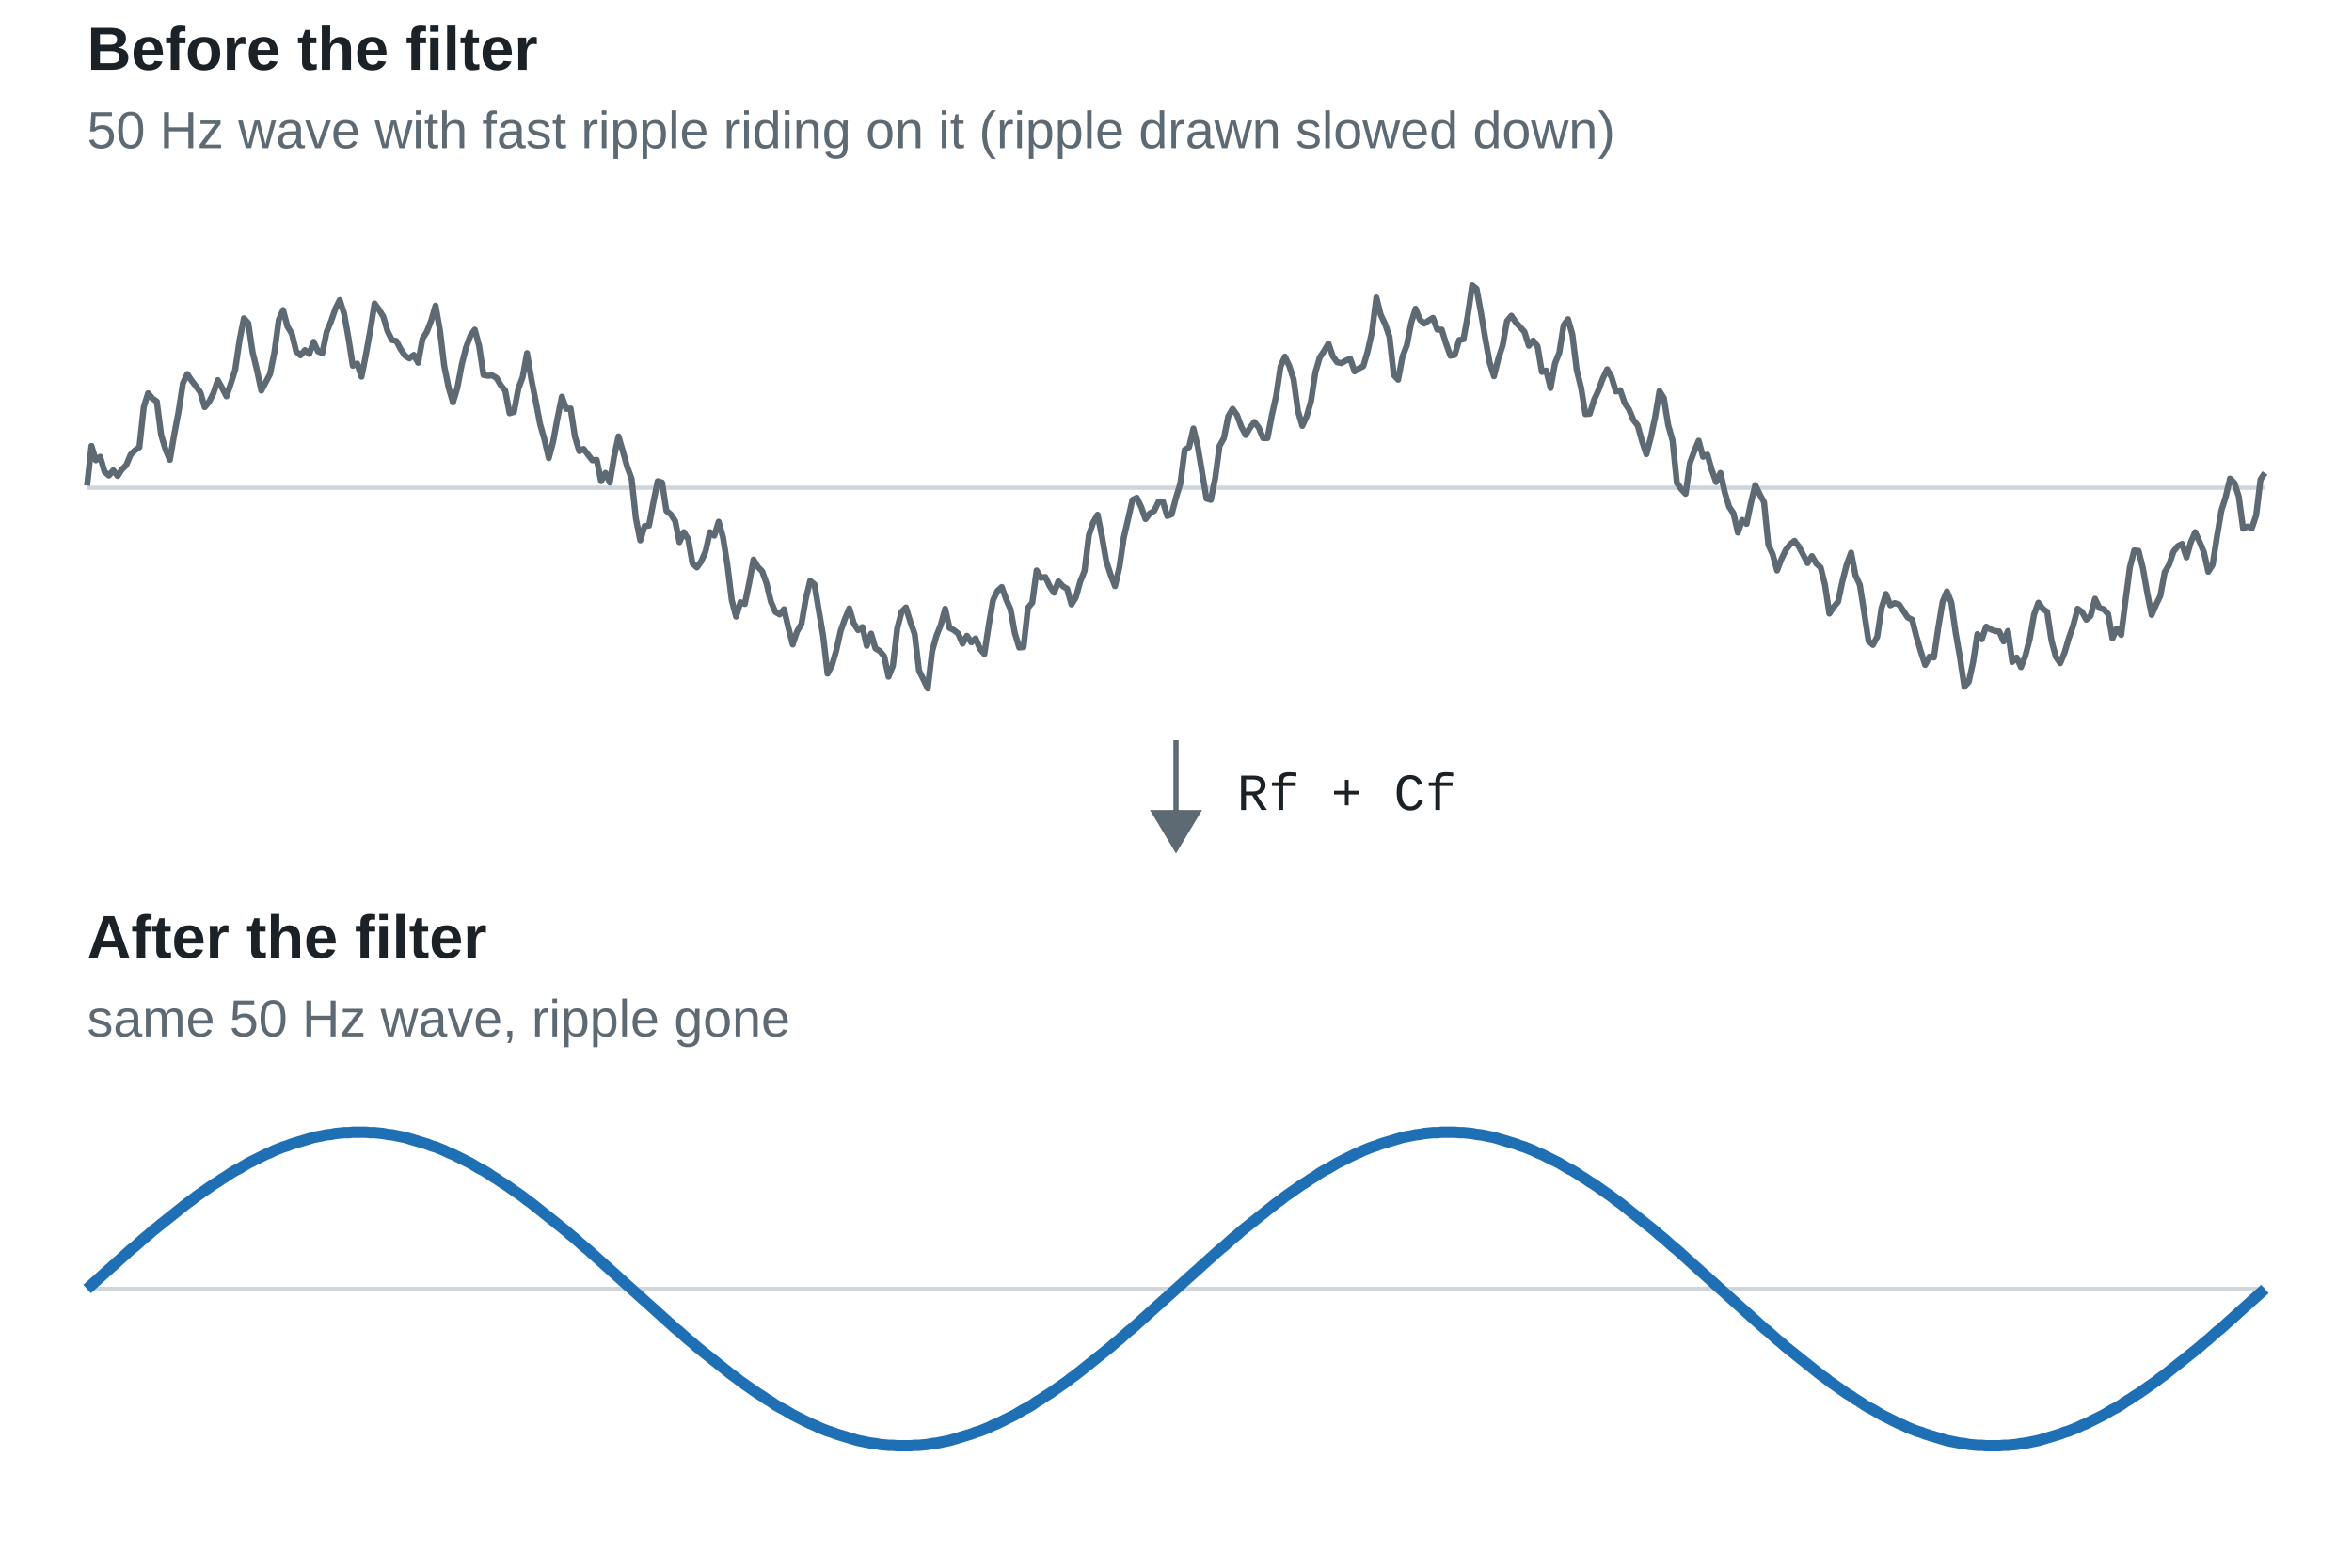
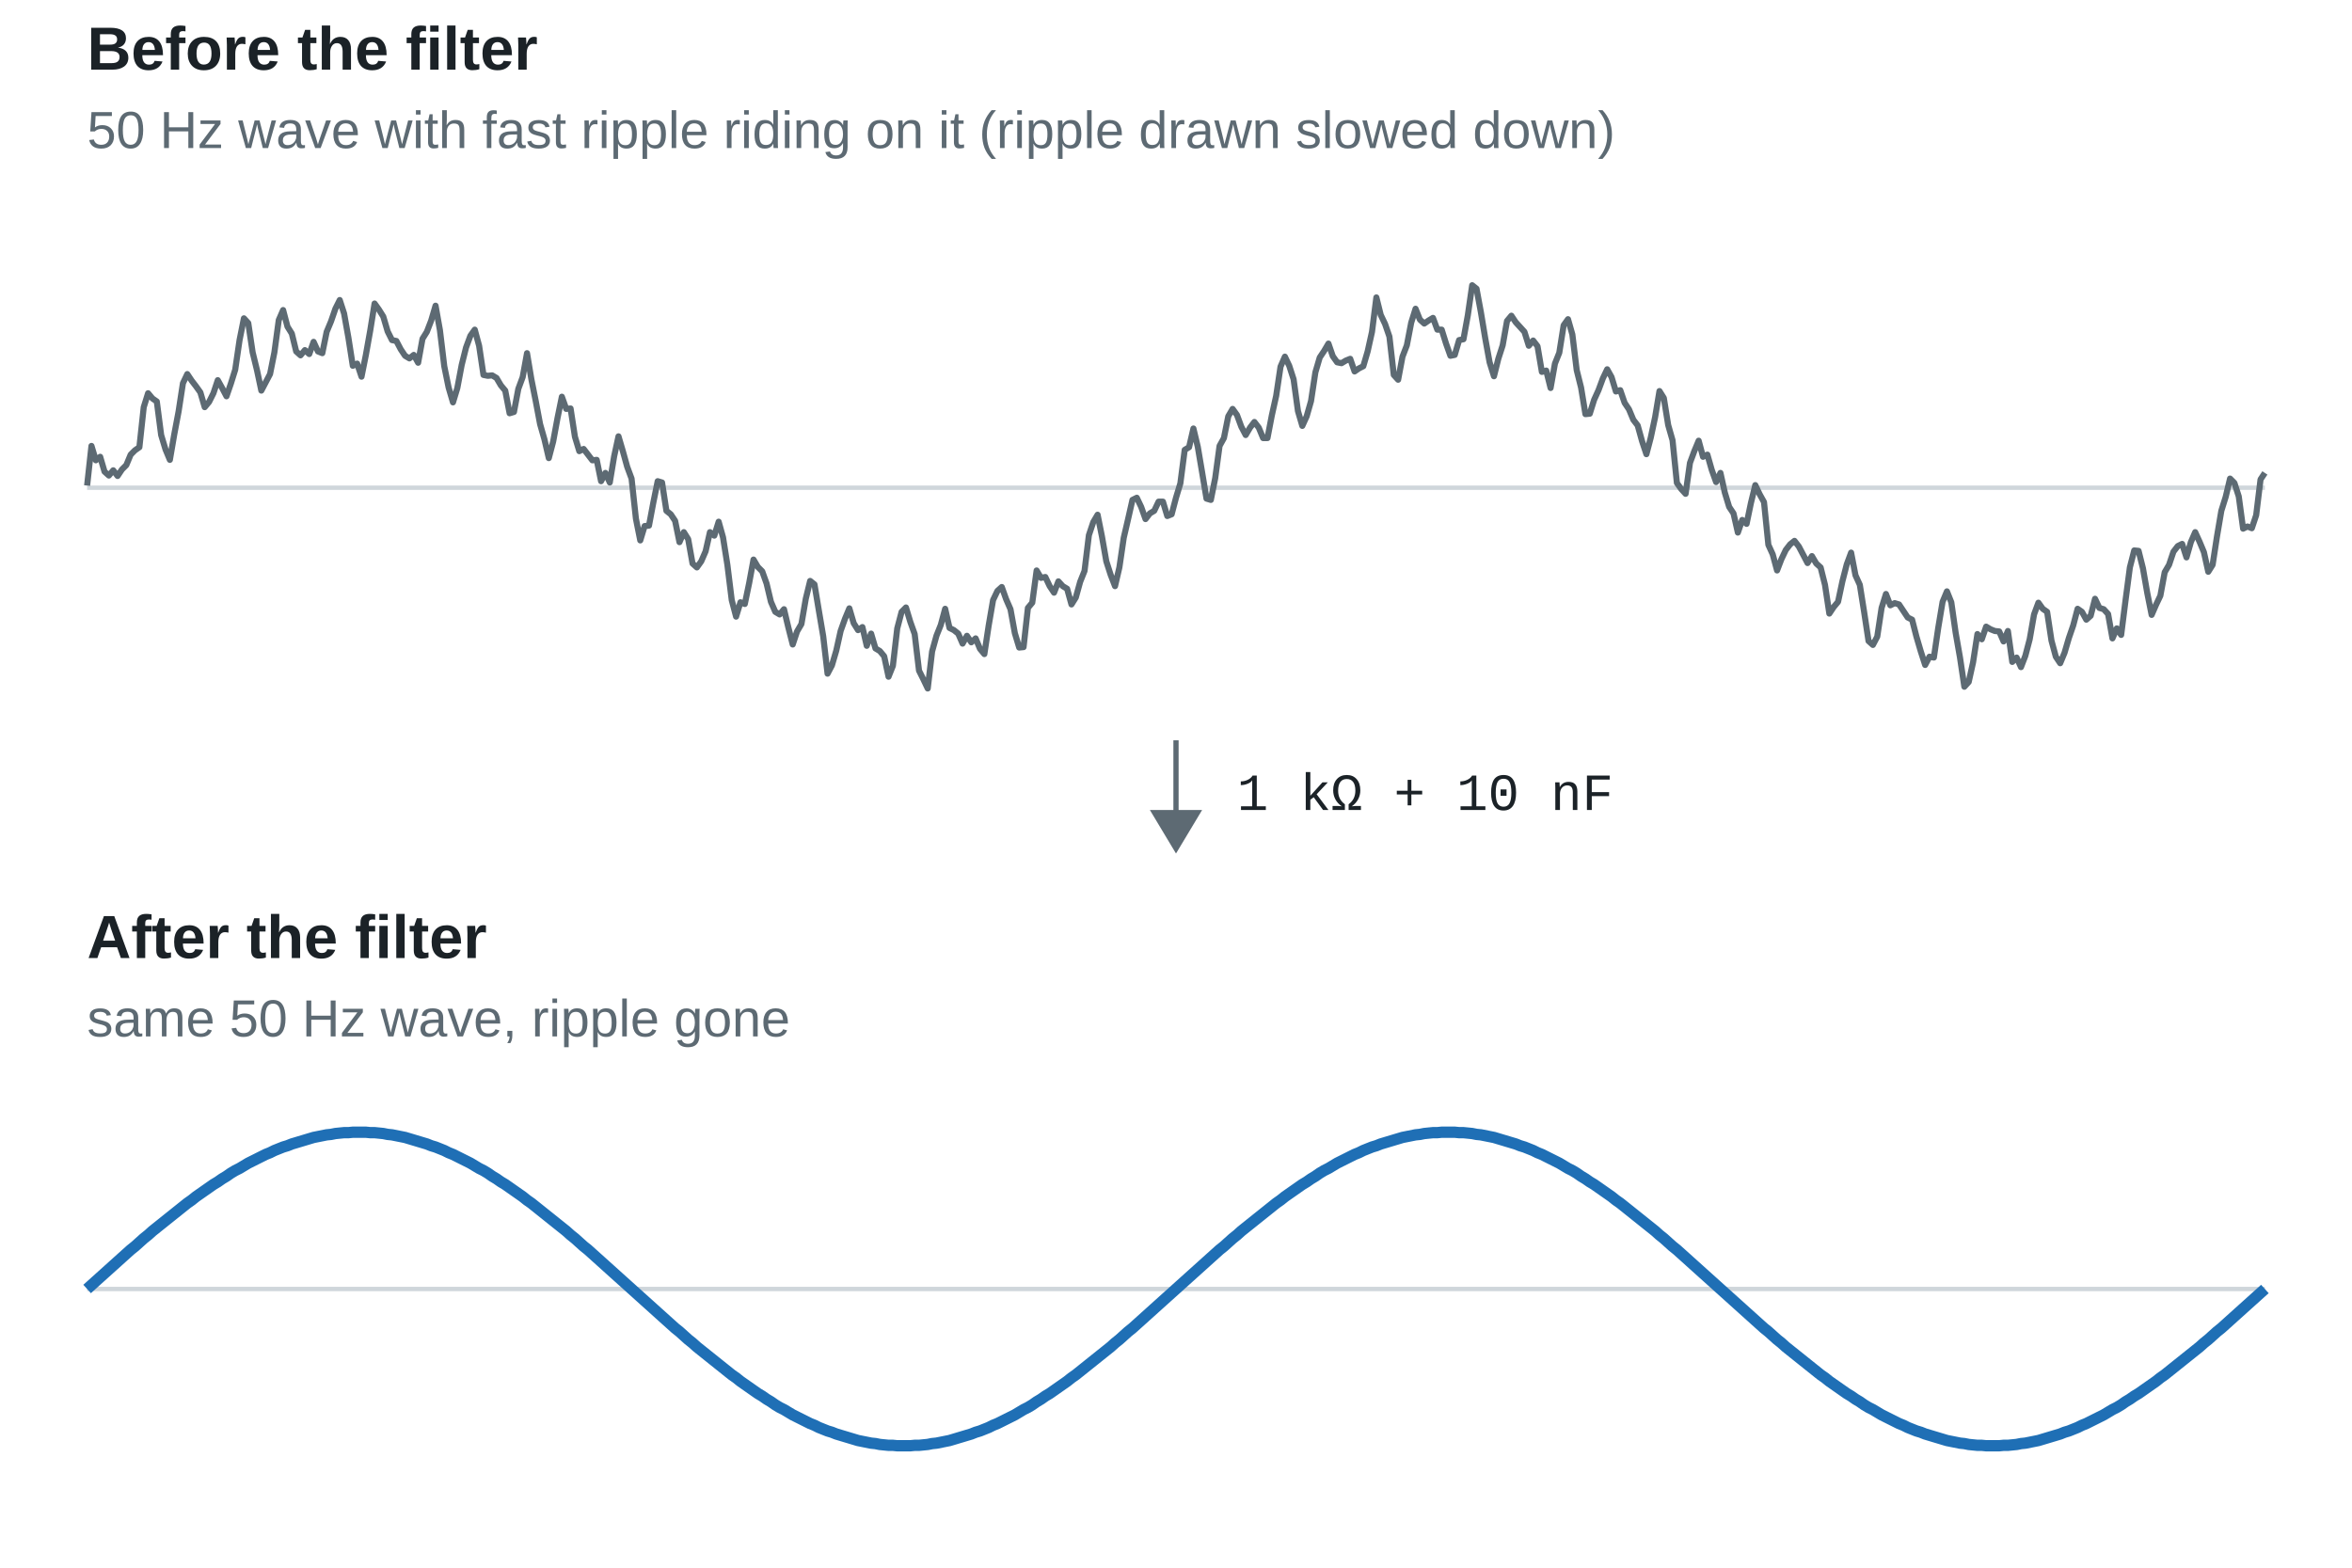
<svg xmlns="http://www.w3.org/2000/svg" viewBox="20 20 540 360" width="2160" height="1440">
  <style>
.zone-m{fill:#c2362b;fill-opacity:.06}
.zone-l{fill:#1f6fb5;fill-opacity:.05}
.wm,.ws,.wp,.wd{fill:none;stroke-width:2.2;stroke-linecap:round;stroke-linejoin:round}
.wm{stroke:#c2362b}.ws{stroke:#1f6fb5}.wp{stroke:#a9650a}.wd{stroke:#5d6a73;stroke-width:1.8}
.part{fill:#fff;stroke:#1b2227;stroke-width:1.6}
.block{fill:#fff;stroke:#1b2227;stroke-width:1.8}
.thin{fill:none;stroke:#1b2227;stroke-width:1.6;stroke-linecap:round}
.gnd{fill:none;stroke:#1f6fb5;stroke-width:1.8;stroke-linecap:round}
.barrier{stroke:#1b2227;stroke-width:1.4;stroke-dasharray:7 5}
.dot-m{fill:#c2362b}.dot-s{fill:#1f6fb5}.dot-p{fill:#a9650a}
.a-m{fill:#c2362b}.a-s{fill:#1f6fb5}.a-p{fill:#a9650a}.a-d{fill:#5d6a73}
text{fill:#1b2227;font-family:'Liberation Sans',Arial,sans-serif;font-size:13px}
.b{font-weight:700;font-size:14px}
.mono{font-family:'Liberation Mono','Courier New',monospace;font-size:12px}
.dim{fill:#5d6a73;font-size:12px}
.zone-label{fill:#5d6a73;font-size:12px;letter-spacing:.08em;font-weight:700}
.tm{fill:#c2362b}.ts{fill:#1f6fb5}.tp{fill:#a9650a}
.core{fill:#cfd6db;stroke:#1b2227;stroke-width:1.6;fill-rule:evenodd}
.turn{stroke:#1f6fb5;stroke-width:3;stroke-linecap:round;fill:none}
.flux{fill:none;stroke:#5d6a73;stroke-width:2;stroke-dasharray:6 5}
.badge{fill:#1b2227}
.badge-t{fill:#fff;font-weight:700;font-size:12px;text-anchor:middle}
.grid{stroke:#cfd6db;stroke-width:1;fill:none}
.axis{stroke:#5d6a73;stroke-width:1.2;fill:none}
.curve{fill:none;stroke:#1f6fb5;stroke-width:2.6}
.wave-in{fill:none;stroke:#5d6a73;stroke-width:1.4;stroke-linejoin:round}
.wave-out{fill:none;stroke:#1f6fb5;stroke-width:2.6}
.band-sig{fill:#1f6fb5;fill-opacity:.13}
.band-noise{fill:#c2362b;fill-opacity:.10}
.vline{stroke:#1b2227;stroke-width:1.2;stroke-dasharray:4 4;fill:none}
</style>
  <rect x="-200" y="-200" width="1800" height="1400" fill="#ffffff" />
  <text x="40" y="36" class="b">Before the filter</text>
  <text x="40" y="54" class="dim">50 Hz wave with fast ripple riding on it (ripple drawn slowed down)</text>
  <line class="grid" x1="40" y1="132" x2="540" y2="132" />
  <path class="wave-in" d="M40 131.5 L41 122.4 L42 125.7 L43 124.9 L44 128.3 L45 129.2 L46 128.0 L47 129.3 L48 127.8 L49 126.8 L50 124.4 L51 123.4 L52 122.7 L53 113.5 L54 110.3 L55 111.5 L56 112.2 L57 119.9 L58 123.2 L59 125.6 L60 119.8 L61 114.5 L62 108.0 L63 105.9 L64 107.4 L65 108.7 L66 110.1 L67 113.5 L68 112.3 L69 110.3 L70 107.3 L71 109.1 L72 111.0 L73 108.1 L74 104.9 L75 98.1 L76 93.1 L77 94.2 L78 100.9 L79 105.0 L80 109.7 L81 107.8 L82 105.9 L83 100.9 L84 93.5 L85 91.2 L86 95.0 L87 96.6 L88 100.7 L89 101.6 L90 100.4 L91 101.3 L92 98.5 L93 100.7 L94 101.1 L95 96.2 L96 93.8 L97 90.9 L98 88.9 L99 92.0 L100 97.6 L101 104.0 L102 103.5 L103 106.5 L104 101.5 L105 95.9 L106 89.7 L107 91.1 L108 92.7 L109 96.1 L110 98.1 L111 98.3 L112 100.2 L113 101.7 L114 102.3 L115 101.5 L116 103.3 L117 97.8 L118 96.2 L119 93.6 L120 90.2 L121 95.8 L122 104.1 L123 109.0 L124 112.4 L125 109.1 L126 103.8 L127 99.8 L128 97.1 L129 95.7 L130 99.4 L131 106.1 L132 106.3 L133 106.2 L134 106.8 L135 108.5 L136 109.7 L137 114.9 L138 114.6 L139 109.3 L140 106.6 L141 101.1 L142 107.1 L143 112.1 L144 117.4 L145 120.9 L146 125.2 L147 121.4 L148 116.0 L149 111.1 L150 113.9 L151 113.8 L152 120.3 L153 123.6 L154 123.1 L155 124.4 L156 125.7 L157 125.6 L158 130.5 L159 128.6 L160 130.8 L161 124.8 L162 120.2 L163 123.6 L164 127.2 L165 129.9 L166 139.1 L167 144.1 L168 140.8 L169 140.7 L170 135.4 L171 130.5 L172 130.8 L173 137.3 L174 138.1 L175 139.6 L176 144.5 L177 142.2 L178 143.8 L179 149.4 L180 150.3 L181 148.9 L182 146.6 L183 142.2 L184 143.0 L185 139.8 L186 143.4 L187 149.7 L188 157.8 L189 161.6 L190 158.3 L191 158.7 L192 153.9 L193 148.5 L194 150.2 L195 151.2 L196 154.0 L197 158.2 L198 160.5 L199 161.1 L200 159.9 L201 164.1 L202 168.0 L203 165.0 L204 163.3 L205 157.5 L206 153.4 L207 154.2 L208 160.2 L209 166.1 L210 174.7 L211 172.8 L212 169.4 L213 164.9 L214 162.1 L215 159.7 L216 163.1 L217 164.7 L218 164.0 L219 168.3 L220 165.5 L221 168.9 L222 169.5 L223 170.7 L224 175.4 L225 172.9 L226 164.3 L227 160.5 L228 159.5 L229 162.8 L230 165.6 L231 174.0 L232 176.0 L233 178.1 L234 169.6 L235 166.0 L236 163.5 L237 159.8 L238 164.2 L239 164.7 L240 165.5 L241 167.8 L242 166.0 L243 167.5 L244 166.6 L245 169.0 L246 170.2 L247 163.6 L248 157.8 L249 155.7 L250 154.8 L251 157.6 L252 159.9 L253 165.4 L254 168.7 L255 168.6 L256 159.6 L257 158.4 L258 151.0 L259 152.7 L260 152.5 L261 154.6 L262 156.1 L263 153.5 L264 154.6 L265 155.2 L266 158.8 L267 157.2 L268 153.6 L269 151.1 L270 142.9 L271 139.9 L272 138.2 L273 143.2 L274 148.9 L275 152.0 L276 154.6 L277 150.3 L278 143.5 L279 139.2 L280 134.8 L281 134.3 L282 136.4 L283 139.2 L284 137.9 L285 137.3 L286 135.2 L287 135.2 L288 138.5 L289 138.1 L290 134.3 L291 131.0 L292 123.3 L293 122.7 L294 118.4 L295 122.6 L296 128.5 L297 134.5 L298 134.8 L299 129.8 L300 122.4 L301 120.6 L302 115.6 L303 113.9 L304 115.3 L305 118.0 L306 119.9 L307 118.2 L308 116.9 L309 118.2 L310 120.6 L311 120.6 L312 115.4 L313 110.9 L314 104.2 L315 101.9 L316 104.0 L317 107.1 L318 114.4 L319 117.8 L320 115.6 L321 112.1 L322 105.5 L323 102.1 L324 100.6 L325 98.9 L326 101.8 L327 103.2 L328 103.4 L329 102.8 L330 102.4 L331 105.3 L332 104.6 L333 104.1 L334 100.7 L335 96.2 L336 88.3 L337 92.3 L338 94.4 L339 97.3 L340 106.1 L341 107.2 L342 101.9 L343 99.3 L344 94.1 L345 90.9 L346 93.4 L347 94.3 L348 93.6 L349 93.0 L350 95.7 L351 95.7 L352 98.9 L353 101.7 L354 101.5 L355 98.1 L356 97.9 L357 92.4 L358 85.5 L359 86.3 L360 91.7 L361 97.7 L362 103.2 L363 106.4 L364 102.4 L365 99.3 L366 93.7 L367 92.5 L368 94.0 L369 95.1 L370 96.2 L371 99.4 L372 98.2 L373 99.5 L374 105.4 L375 105.1 L376 109.1 L377 103.5 L378 101.0 L379 94.7 L380 93.3 L381 96.8 L382 105.0 L383 109.0 L384 115.1 L385 115.0 L386 111.8 L387 109.6 L388 106.9 L389 104.8 L390 106.6 L391 109.9 L392 109.6 L393 112.5 L394 114.0 L395 116.4 L396 117.7 L397 121.3 L398 124.3 L399 120.5 L400 115.8 L401 109.8 L402 111.4 L403 117.6 L404 121.1 L405 130.9 L406 132.3 L407 133.4 L408 126.3 L409 123.6 L410 121.2 L411 124.9 L412 124.4 L413 127.9 L414 130.7 L415 128.6 L416 133.1 L417 136.4 L418 137.9 L419 142.3 L420 139.4 L421 140.3 L422 135.5 L423 131.4 L424 133.5 L425 135.3 L426 145.1 L427 147.3 L428 151.0 L429 148.4 L430 146.3 L431 145.0 L432 144.2 L433 145.5 L434 147.4 L435 149.3 L436 147.7 L437 149.4 L438 150.3 L439 154.3 L440 160.9 L441 159.4 L442 158.2 L443 153.5 L444 149.6 L445 146.9 L446 152.1 L447 154.3 L448 160.6 L449 167.2 L450 168.1 L451 166.2 L452 159.6 L453 156.4 L454 159.0 L455 158.5 L456 158.8 L457 160.3 L458 161.8 L459 162.3 L460 166.2 L461 169.6 L462 172.7 L463 170.8 L464 171.0 L465 164.2 L466 158.2 L467 155.8 L468 158.3 L469 165.3 L470 171.0 L471 177.7 L472 176.6 L473 172.1 L474 165.6 L475 166.8 L476 163.9 L477 164.5 L478 164.9 L479 165.0 L480 167.3 L481 164.9 L482 172.0 L483 171.0 L484 173.2 L485 170.6 L486 166.8 L487 161.1 L488 158.4 L489 159.8 L490 160.5 L491 167.1 L492 170.8 L493 172.3 L494 169.9 L495 166.5 L496 163.6 L497 159.8 L498 160.5 L499 162.3 L500 161.4 L501 157.5 L502 159.6 L503 159.9 L504 161.0 L505 166.6 L506 164.3 L507 165.8 L508 157.9 L509 150.3 L510 146.4 L511 146.5 L512 150.5 L513 156.2 L514 161.2 L515 158.9 L516 156.8 L517 151.4 L518 149.7 L519 146.7 L520 145.4 L521 144.9 L522 148.0 L523 144.5 L524 142.2 L525 144.4 L526 146.8 L527 151.3 L528 149.7 L529 143.2 L530 137.3 L531 134.1 L532 129.9 L533 130.9 L534 134.0 L535 141.4 L536 140.9 L537 141.3 L538 138.3 L539 130.1 L540 128.6" />
  <path class="axis" d="M290 190 V208" />
  <polygon class="a-d" points="284,206 290,216 296,206" />
-   <text x="304" y="206" class="mono">Rf + Cf</text>
+   <text x="304" y="206" class="mono">1 kΩ + 10 nF</text>
  <text x="40" y="240" class="b">After the filter</text>
  <text x="40" y="258" class="dim">same 50 Hz wave, ripple gone</text>
  <line class="grid" x1="40" y1="316" x2="540" y2="316" />
  <path class="wave-out" d="M40 316.0 L41 315.1 L42 314.2 L43 313.3 L44 312.4 L45 311.5 L46 310.6 L47 309.7 L48 308.8 L49 307.9 L50 307.0 L51 306.2 L52 305.3 L53 304.4 L54 303.6 L55 302.7 L56 301.9 L57 301.1 L58 300.3 L59 299.5 L60 298.7 L61 297.9 L62 297.1 L63 296.3 L64 295.6 L65 294.8 L66 294.1 L67 293.4 L68 292.7 L69 292.0 L70 291.4 L71 290.7 L72 290.1 L73 289.4 L74 288.8 L75 288.3 L76 287.7 L77 287.1 L78 286.6 L79 286.1 L80 285.6 L81 285.1 L82 284.7 L83 284.2 L84 283.8 L85 283.4 L86 283.1 L87 282.7 L88 282.4 L89 282.1 L90 281.8 L91 281.5 L92 281.2 L93 281.0 L94 280.8 L95 280.6 L96 280.5 L97 280.3 L98 280.2 L99 280.1 L100 280.1 L101 280.0 L102 280.0 L103 280.0 L104 280.0 L105 280.1 L106 280.1 L107 280.2 L108 280.3 L109 280.5 L110 280.6 L111 280.8 L112 281.0 L113 281.2 L114 281.5 L115 281.8 L116 282.1 L117 282.4 L118 282.7 L119 283.1 L120 283.4 L121 283.8 L122 284.2 L123 284.7 L124 285.1 L125 285.6 L126 286.1 L127 286.6 L128 287.1 L129 287.7 L130 288.3 L131 288.8 L132 289.4 L133 290.1 L134 290.7 L135 291.4 L136 292.0 L137 292.7 L138 293.4 L139 294.1 L140 294.8 L141 295.6 L142 296.3 L143 297.1 L144 297.9 L145 298.7 L146 299.5 L147 300.3 L148 301.1 L149 301.9 L150 302.7 L151 303.6 L152 304.4 L153 305.3 L154 306.2 L155 307.0 L156 307.9 L157 308.8 L158 309.7 L159 310.6 L160 311.5 L161 312.4 L162 313.3 L163 314.2 L164 315.1 L165 316.0 L166 316.9 L167 317.8 L168 318.7 L169 319.6 L170 320.5 L171 321.4 L172 322.3 L173 323.2 L174 324.1 L175 325.0 L176 325.8 L177 326.7 L178 327.6 L179 328.4 L180 329.3 L181 330.1 L182 330.9 L183 331.7 L184 332.5 L185 333.3 L186 334.1 L187 334.9 L188 335.7 L189 336.4 L190 337.2 L191 337.9 L192 338.6 L193 339.3 L194 340.0 L195 340.6 L196 341.3 L197 341.9 L198 342.6 L199 343.2 L200 343.7 L201 344.3 L202 344.9 L203 345.4 L204 345.9 L205 346.4 L206 346.9 L207 347.3 L208 347.8 L209 348.2 L210 348.6 L211 348.9 L212 349.3 L213 349.6 L214 349.9 L215 350.2 L216 350.5 L217 350.8 L218 351.0 L219 351.2 L220 351.4 L221 351.5 L222 351.7 L223 351.8 L224 351.9 L225 351.9 L226 352.0 L227 352.0 L228 352.0 L229 352.0 L230 351.9 L231 351.9 L232 351.8 L233 351.7 L234 351.5 L235 351.4 L236 351.2 L237 351.0 L238 350.8 L239 350.5 L240 350.2 L241 349.9 L242 349.6 L243 349.3 L244 348.9 L245 348.6 L246 348.2 L247 347.8 L248 347.3 L249 346.9 L250 346.4 L251 345.9 L252 345.4 L253 344.9 L254 344.3 L255 343.7 L256 343.2 L257 342.6 L258 341.9 L259 341.3 L260 340.6 L261 340.0 L262 339.3 L263 338.6 L264 337.9 L265 337.2 L266 336.4 L267 335.7 L268 334.9 L269 334.1 L270 333.3 L271 332.5 L272 331.7 L273 330.9 L274 330.1 L275 329.3 L276 328.4 L277 327.6 L278 326.7 L279 325.8 L280 325.0 L281 324.1 L282 323.2 L283 322.3 L284 321.4 L285 320.5 L286 319.6 L287 318.7 L288 317.8 L289 316.9 L290 316.0 L291 315.1 L292 314.2 L293 313.3 L294 312.4 L295 311.5 L296 310.6 L297 309.7 L298 308.8 L299 307.9 L300 307.0 L301 306.2 L302 305.3 L303 304.4 L304 303.6 L305 302.7 L306 301.9 L307 301.1 L308 300.3 L309 299.5 L310 298.7 L311 297.9 L312 297.1 L313 296.3 L314 295.6 L315 294.8 L316 294.1 L317 293.4 L318 292.7 L319 292.0 L320 291.4 L321 290.7 L322 290.1 L323 289.4 L324 288.8 L325 288.3 L326 287.7 L327 287.1 L328 286.6 L329 286.1 L330 285.6 L331 285.1 L332 284.7 L333 284.2 L334 283.8 L335 283.4 L336 283.1 L337 282.7 L338 282.4 L339 282.1 L340 281.8 L341 281.5 L342 281.2 L343 281.0 L344 280.8 L345 280.6 L346 280.5 L347 280.3 L348 280.2 L349 280.1 L350 280.1 L351 280.0 L352 280.0 L353 280.0 L354 280.0 L355 280.1 L356 280.1 L357 280.2 L358 280.3 L359 280.5 L360 280.6 L361 280.8 L362 281.0 L363 281.2 L364 281.5 L365 281.8 L366 282.1 L367 282.4 L368 282.7 L369 283.1 L370 283.4 L371 283.8 L372 284.2 L373 284.7 L374 285.1 L375 285.6 L376 286.1 L377 286.6 L378 287.1 L379 287.7 L380 288.3 L381 288.8 L382 289.4 L383 290.1 L384 290.7 L385 291.4 L386 292.0 L387 292.7 L388 293.4 L389 294.1 L390 294.8 L391 295.6 L392 296.3 L393 297.1 L394 297.9 L395 298.7 L396 299.5 L397 300.3 L398 301.1 L399 301.9 L400 302.7 L401 303.6 L402 304.4 L403 305.3 L404 306.2 L405 307.0 L406 307.9 L407 308.8 L408 309.7 L409 310.6 L410 311.5 L411 312.4 L412 313.3 L413 314.2 L414 315.1 L415 316.0 L416 316.9 L417 317.8 L418 318.7 L419 319.6 L420 320.5 L421 321.4 L422 322.3 L423 323.2 L424 324.1 L425 325.0 L426 325.8 L427 326.7 L428 327.6 L429 328.4 L430 329.3 L431 330.1 L432 330.9 L433 331.7 L434 332.5 L435 333.3 L436 334.1 L437 334.9 L438 335.7 L439 336.4 L440 337.2 L441 337.9 L442 338.6 L443 339.3 L444 340.0 L445 340.6 L446 341.3 L447 341.9 L448 342.6 L449 343.2 L450 343.7 L451 344.3 L452 344.9 L453 345.4 L454 345.9 L455 346.4 L456 346.9 L457 347.3 L458 347.8 L459 348.2 L460 348.6 L461 348.9 L462 349.3 L463 349.6 L464 349.9 L465 350.2 L466 350.5 L467 350.8 L468 351.0 L469 351.2 L470 351.4 L471 351.5 L472 351.7 L473 351.8 L474 351.9 L475 351.9 L476 352.0 L477 352.0 L478 352.0 L479 352.0 L480 351.9 L481 351.9 L482 351.8 L483 351.7 L484 351.5 L485 351.4 L486 351.2 L487 351.0 L488 350.8 L489 350.5 L490 350.2 L491 349.9 L492 349.6 L493 349.3 L494 348.9 L495 348.6 L496 348.2 L497 347.8 L498 347.3 L499 346.9 L500 346.4 L501 345.9 L502 345.4 L503 344.9 L504 344.3 L505 343.7 L506 343.2 L507 342.6 L508 341.9 L509 341.3 L510 340.6 L511 340.0 L512 339.3 L513 338.6 L514 337.9 L515 337.2 L516 336.4 L517 335.7 L518 334.9 L519 334.1 L520 333.3 L521 332.5 L522 331.7 L523 330.9 L524 330.1 L525 329.3 L526 328.4 L527 327.6 L528 326.7 L529 325.8 L530 325.0 L531 324.1 L532 323.2 L533 322.3 L534 321.4 L535 320.5 L536 319.6 L537 318.7 L538 317.8 L539 316.9 L540 316.0" />
  <text x="640" y="36" class="b">What the filter lets through</text>
-   <text x="640" y="54" class="dim">gain against frequency, log scale, Rf = 1 kΩ, Cf = 10 nF (example)</text>
+   <text x="640" y="54" class="dim">gain against frequency, log scale, 1 kΩ in each leg + 10 nF across</text>
  <rect class="band-sig" x="660" y="70" width="164.4" height="260" />
  <rect class="band-noise" x="924.2" y="70" width="235.8" height="260" />
  <path class="grid" d="M660 70 H1160 M660 135 H1160 M660 200 H1160 M660 265 H1160 M660 330 H1160" />
  <path class="grid" d="M731.4 70 V330 M802.9 70 V330 M874.3 70 V330 M945.7 70 V330 M1017.1 70 V330 M1088.6 70 V330" />
  <path class="axis" d="M660 70 V330 H1160" />
  <g class="dim" text-anchor="end">
    <text x="652" y="74">0</text>
    <text x="652" y="139">−20</text>
    <text x="652" y="204">−40</text>
    <text x="652" y="269">−60</text>
    <text x="652" y="334">−80</text>
  </g>
  <text x="664" y="66" class="dim">gain, dB</text>
  <g class="dim" text-anchor="middle">
    <text x="660" y="350">10 Hz</text>
    <text x="731.4" y="350">100 Hz</text>
    <text x="802.9" y="350">1 kHz</text>
    <text x="874.3" y="350">10 kHz</text>
    <text x="945.7" y="350">100 kHz</text>
    <text x="1017.1" y="350">1 MHz</text>
    <text x="1088.6" y="350">10 MHz</text>
    <text x="1155" y="350">100 MHz</text>
  </g>
  <text x="910" y="378" text-anchor="middle" class="dim">frequency</text>
-   <path class="curve" d="M660.0 70.0 L662.5 70.0 L665.0 70.0 L667.5 70.0 L670.0 70.0 L672.5 70.0 L675.0 70.0 L677.5 70.0 L680.0 70.0 L682.5 70.0 L685.0 70.0 L687.5 70.0 L690.0 70.0 L692.5 70.0 L695.0 70.0 L697.5 70.0 L700.0 70.0 L702.5 70.0 L705.0 70.0 L707.5 70.0 L710.0 70.0 L712.5 70.0 L715.0 70.0 L717.5 70.0 L720.0 70.0 L722.5 70.0 L725.0 70.0 L727.5 70.0 L730.0 70.0 L732.5 70.0 L735.0 70.0 L737.5 70.0 L740.0 70.0 L742.5 70.0 L745.0 70.0 L747.5 70.0 L750.0 70.0 L752.5 70.0 L755.0 70.0 L757.5 70.0 L760.0 70.0 L762.5 70.0 L765.0 70.0 L767.5 70.0 L770.0 70.0 L772.5 70.0 L775.0 70.0 L777.5 70.0 L780.0 70.0 L782.5 70.0 L785.0 70.0 L787.5 70.0 L790.0 70.0 L792.5 70.0 L795.0 70.0 L797.5 70.0 L800.0 70.0 L802.5 70.1 L805.0 70.1 L807.5 70.1 L810.0 70.1 L812.5 70.1 L815.0 70.1 L817.5 70.1 L820.0 70.2 L822.5 70.2 L825.0 70.2 L827.5 70.3 L830.0 70.3 L832.5 70.4 L835.0 70.4 L837.5 70.5 L840.0 70.6 L842.5 70.7 L845.0 70.8 L847.5 71.0 L850.0 71.1 L852.5 71.3 L855.0 71.5 L857.5 71.8 L860.0 72.1 L862.5 72.4 L865.0 72.8 L867.5 73.2 L870.0 73.7 L872.5 74.3 L875.0 74.9 L877.5 75.6 L880.0 76.4 L882.5 77.2 L885.0 78.2 L887.5 79.2 L890.0 80.4 L892.5 81.6 L895.0 82.9 L897.5 84.3 L900.0 85.8 L902.5 87.4 L905.0 89.1 L907.5 90.8 L910.0 92.6 L912.5 94.4 L915.0 96.3 L917.5 98.3 L920.0 100.2 L922.5 102.3 L925.0 104.3 L927.5 106.4 L930.0 108.5 L932.5 110.7 L935.0 112.8 L937.5 115.0 L940.0 117.2 L942.5 119.4 L945.0 121.6 L947.5 123.8 L950.0 126.1 L952.5 128.3 L955.0 130.5 L957.5 132.8 L960.0 135.0 L962.5 137.3 L965.0 139.5 L967.5 141.8 L970.0 144.1 L972.5 146.3 L975.0 148.6 L977.5 150.9 L980.0 153.1 L982.5 155.4 L985.0 157.7 L987.5 159.9 L990.0 162.2 L992.5 164.5 L995.0 166.7 L997.5 169.0 L1000.0 171.3 L1002.5 173.6 L1005.0 175.8 L1007.5 178.1 L1010.0 180.4 L1012.5 182.7 L1015.0 184.9 L1017.5 187.2 L1020.0 189.5 L1022.5 191.8 L1025.0 194.0 L1027.5 196.3 L1030.0 198.6 L1032.5 200.9 L1035.0 203.1 L1037.5 205.4 L1040.0 207.7 L1042.5 210.0 L1045.0 212.2 L1047.5 214.5 L1050.0 216.8 L1052.5 219.1 L1055.0 221.3 L1057.5 223.6 L1060.0 225.9 L1062.5 228.2 L1065.0 230.4 L1067.5 232.7 L1070.0 235.0 L1072.5 237.3 L1075.0 239.5 L1077.5 241.8 L1080.0 244.1 L1082.5 246.4 L1085.0 248.6 L1087.5 250.9 L1090.0 253.2 L1092.5 255.5 L1095.0 257.7 L1097.5 260.0 L1100.0 262.3 L1102.5 264.6 L1105.0 266.8 L1107.5 269.1 L1110.0 271.4 L1112.5 273.7 L1115.0 275.9 L1117.5 278.2 L1120.0 280.5 L1122.5 282.8 L1125.0 285.0 L1127.5 287.3 L1130.0 289.6 L1132.5 291.9 L1135.0 294.1 L1137.5 296.4 L1140.0 298.7 L1142.5 301.0 L1145.0 303.2 L1147.5 305.5 L1150.0 307.8 L1152.5 310.1 L1155.0 312.3 L1157.5 314.6 L1160.0 316.9" />
+   <path class="curve" d="M660.0 70.0 L662.5 70.0 L665.0 70.0 L667.5 70.0 L670.0 70.0 L672.5 70.0 L675.0 70.0 L677.5 70.0 L680.0 70.0 L682.5 70.0 L685.0 70.0 L687.5 70.0 L690.0 70.0 L692.5 70.0 L695.0 70.0 L697.5 70.0 L700.0 70.0 L702.5 70.0 L705.0 70.0 L707.5 70.0 L710.0 70.0 L712.5 70.0 L715.0 70.0 L717.5 70.0 L720.0 70.0 L722.5 70.0 L725.0 70.0 L727.5 70.0 L730.0 70.0 L732.5 70.0 L735.0 70.0 L737.5 70.0 L740.0 70.0 L742.5 70.0 L745.0 70.0 L747.5 70.0 L750.0 70.0 L752.5 70.0 L755.0 70.0 L757.5 70.0 L760.0 70.0 L762.5 70.0 L765.0 70.0 L767.5 70.0 L770.0 70.0 L772.5 70.0 L775.0 70.0 L777.5 70.0 L780.0 70.1 L782.5 70.1 L785.0 70.1 L787.5 70.1 L790.0 70.1 L792.5 70.1 L795.0 70.1 L797.5 70.2 L800.0 70.2 L802.5 70.2 L805.0 70.3 L807.5 70.3 L810.0 70.3 L812.5 70.4 L815.0 70.5 L817.5 70.6 L820.0 70.7 L822.5 70.8 L825.0 70.9 L827.5 71.1 L830.0 71.2 L832.5 71.4 L835.0 71.7 L837.5 71.9 L840.0 72.3 L842.5 72.6 L845.0 73.0 L847.5 73.5 L850.0 74.0 L852.5 74.6 L855.0 75.3 L857.5 76.0 L860.0 76.9 L862.5 77.8 L865.0 78.8 L867.5 79.9 L870.0 81.1 L872.5 82.4 L875.0 83.8 L877.5 85.2 L880.0 86.8 L882.5 88.4 L885.0 90.1 L887.5 91.8 L890.0 93.7 L892.5 95.5 L895.0 97.5 L897.5 99.4 L900.0 101.5 L902.5 103.5 L905.0 105.6 L907.5 107.7 L910.0 109.8 L912.5 112.0 L915.0 114.1 L917.5 116.3 L920.0 118.5 L922.5 120.7 L925.0 122.9 L927.5 125.2 L930.0 127.4 L932.5 129.6 L935.0 131.9 L937.5 134.1 L940.0 136.4 L942.5 138.6 L945.0 140.9 L947.5 143.2 L950.0 145.4 L952.5 147.7 L955.0 149.9 L957.5 152.2 L960.0 154.5 L962.5 156.8 L965.0 159.0 L967.5 161.3 L970.0 163.6 L972.5 165.8 L975.0 168.1 L977.5 170.4 L980.0 172.7 L982.5 174.9 L985.0 177.2 L987.5 179.5 L990.0 181.8 L992.5 184.0 L995.0 186.3 L997.5 188.6 L1000.0 190.9 L1002.5 193.1 L1005.0 195.4 L1007.5 197.7 L1010.0 200.0 L1012.5 202.2 L1015.0 204.5 L1017.5 206.8 L1020.0 209.0 L1022.5 211.3 L1025.0 213.6 L1027.5 215.9 L1030.0 218.1 L1032.5 220.4 L1035.0 222.7 L1037.5 225.0 L1040.0 227.2 L1042.5 229.5 L1045.0 231.8 L1047.5 234.1 L1050.0 236.3 L1052.5 238.6 L1055.0 240.9 L1057.5 243.2 L1060.0 245.4 L1062.5 247.7 L1065.0 250.0 L1067.5 252.3 L1070.0 254.5 L1072.5 256.8 L1075.0 259.1 L1077.5 261.4 L1080.0 263.6 L1082.5 265.9 L1085.0 268.2 L1087.5 270.5 L1090.0 272.7 L1092.5 275.0 L1095.0 277.3 L1097.5 279.6 L1100.0 281.8 L1102.5 284.1 L1105.0 286.4 L1107.5 288.7 L1110.0 290.9 L1112.5 293.2 L1115.0 295.5 L1117.5 297.8 L1120.0 300.0 L1122.5 302.3 L1125.0 304.6 L1127.5 306.9 L1130.0 309.1 L1132.5 311.4 L1135.0 313.7 L1137.5 316.0 L1140.0 318.2 L1142.5 320.5 L1145.0 322.8 L1147.5 325.1 L1150.0 327.3 L1152.5 329.6 L1155.0 331.9 L1157.5 334.2 L1160.0 336.4" />
  <text x="664" y="116" class="b ts">wanted:</text>
  <text x="664" y="134" class="b ts">50 Hz and harmonics</text>
-   <text x="930" y="88" class="b tm">noise: fast, mostly above ~50 kHz</text>
-   <path class="vline" d="M845.9 70 V330" />
-   <path class="vline" d="M888.7 70 V330" />
-   <text x="842" y="322" text-anchor="end" class="mono">Nyquist 4 kHz</text>
-   <text x="894" y="322" class="mono">fc = 16 kHz, −3 dB</text>
-   <circle class="dot-s" cx="1017.1" cy="187" r="4" />
-   <text x="1030" y="176" class="mono">−36 dB at 1 MHz</text>
-   <circle class="dot-s" cx="1088.6" cy="252" r="4" />
-   <text x="1080" y="274" text-anchor="end" class="mono">−56 dB at 10 MHz</text>
+   <text x="930" y="88" class="b tm">noise: fast,</text>
+   <text x="930" y="106" class="b tm">above ~50 kHz</text>
+   <path class="vline" d="M867.2 70 V330" />
+   <path class="vline" d="M1060.9 70 V330" />
+   <text x="873" y="322" class="mono">fc ≈ 8 kHz, −3 dB</text>
+   <text x="1068" y="110" class="mono">ADC modulator</text>
+   <text x="1068" y="126" class="mono">4.096 MHz</text>
+   <circle class="dot-s" cx="1060.9" cy="246" r="4" />
+   <text x="1052" y="262" text-anchor="end" class="mono">−54 dB</text>
+   <text x="1052" y="278" text-anchor="end" class="mono">at 4.096 MHz</text>
</svg>
